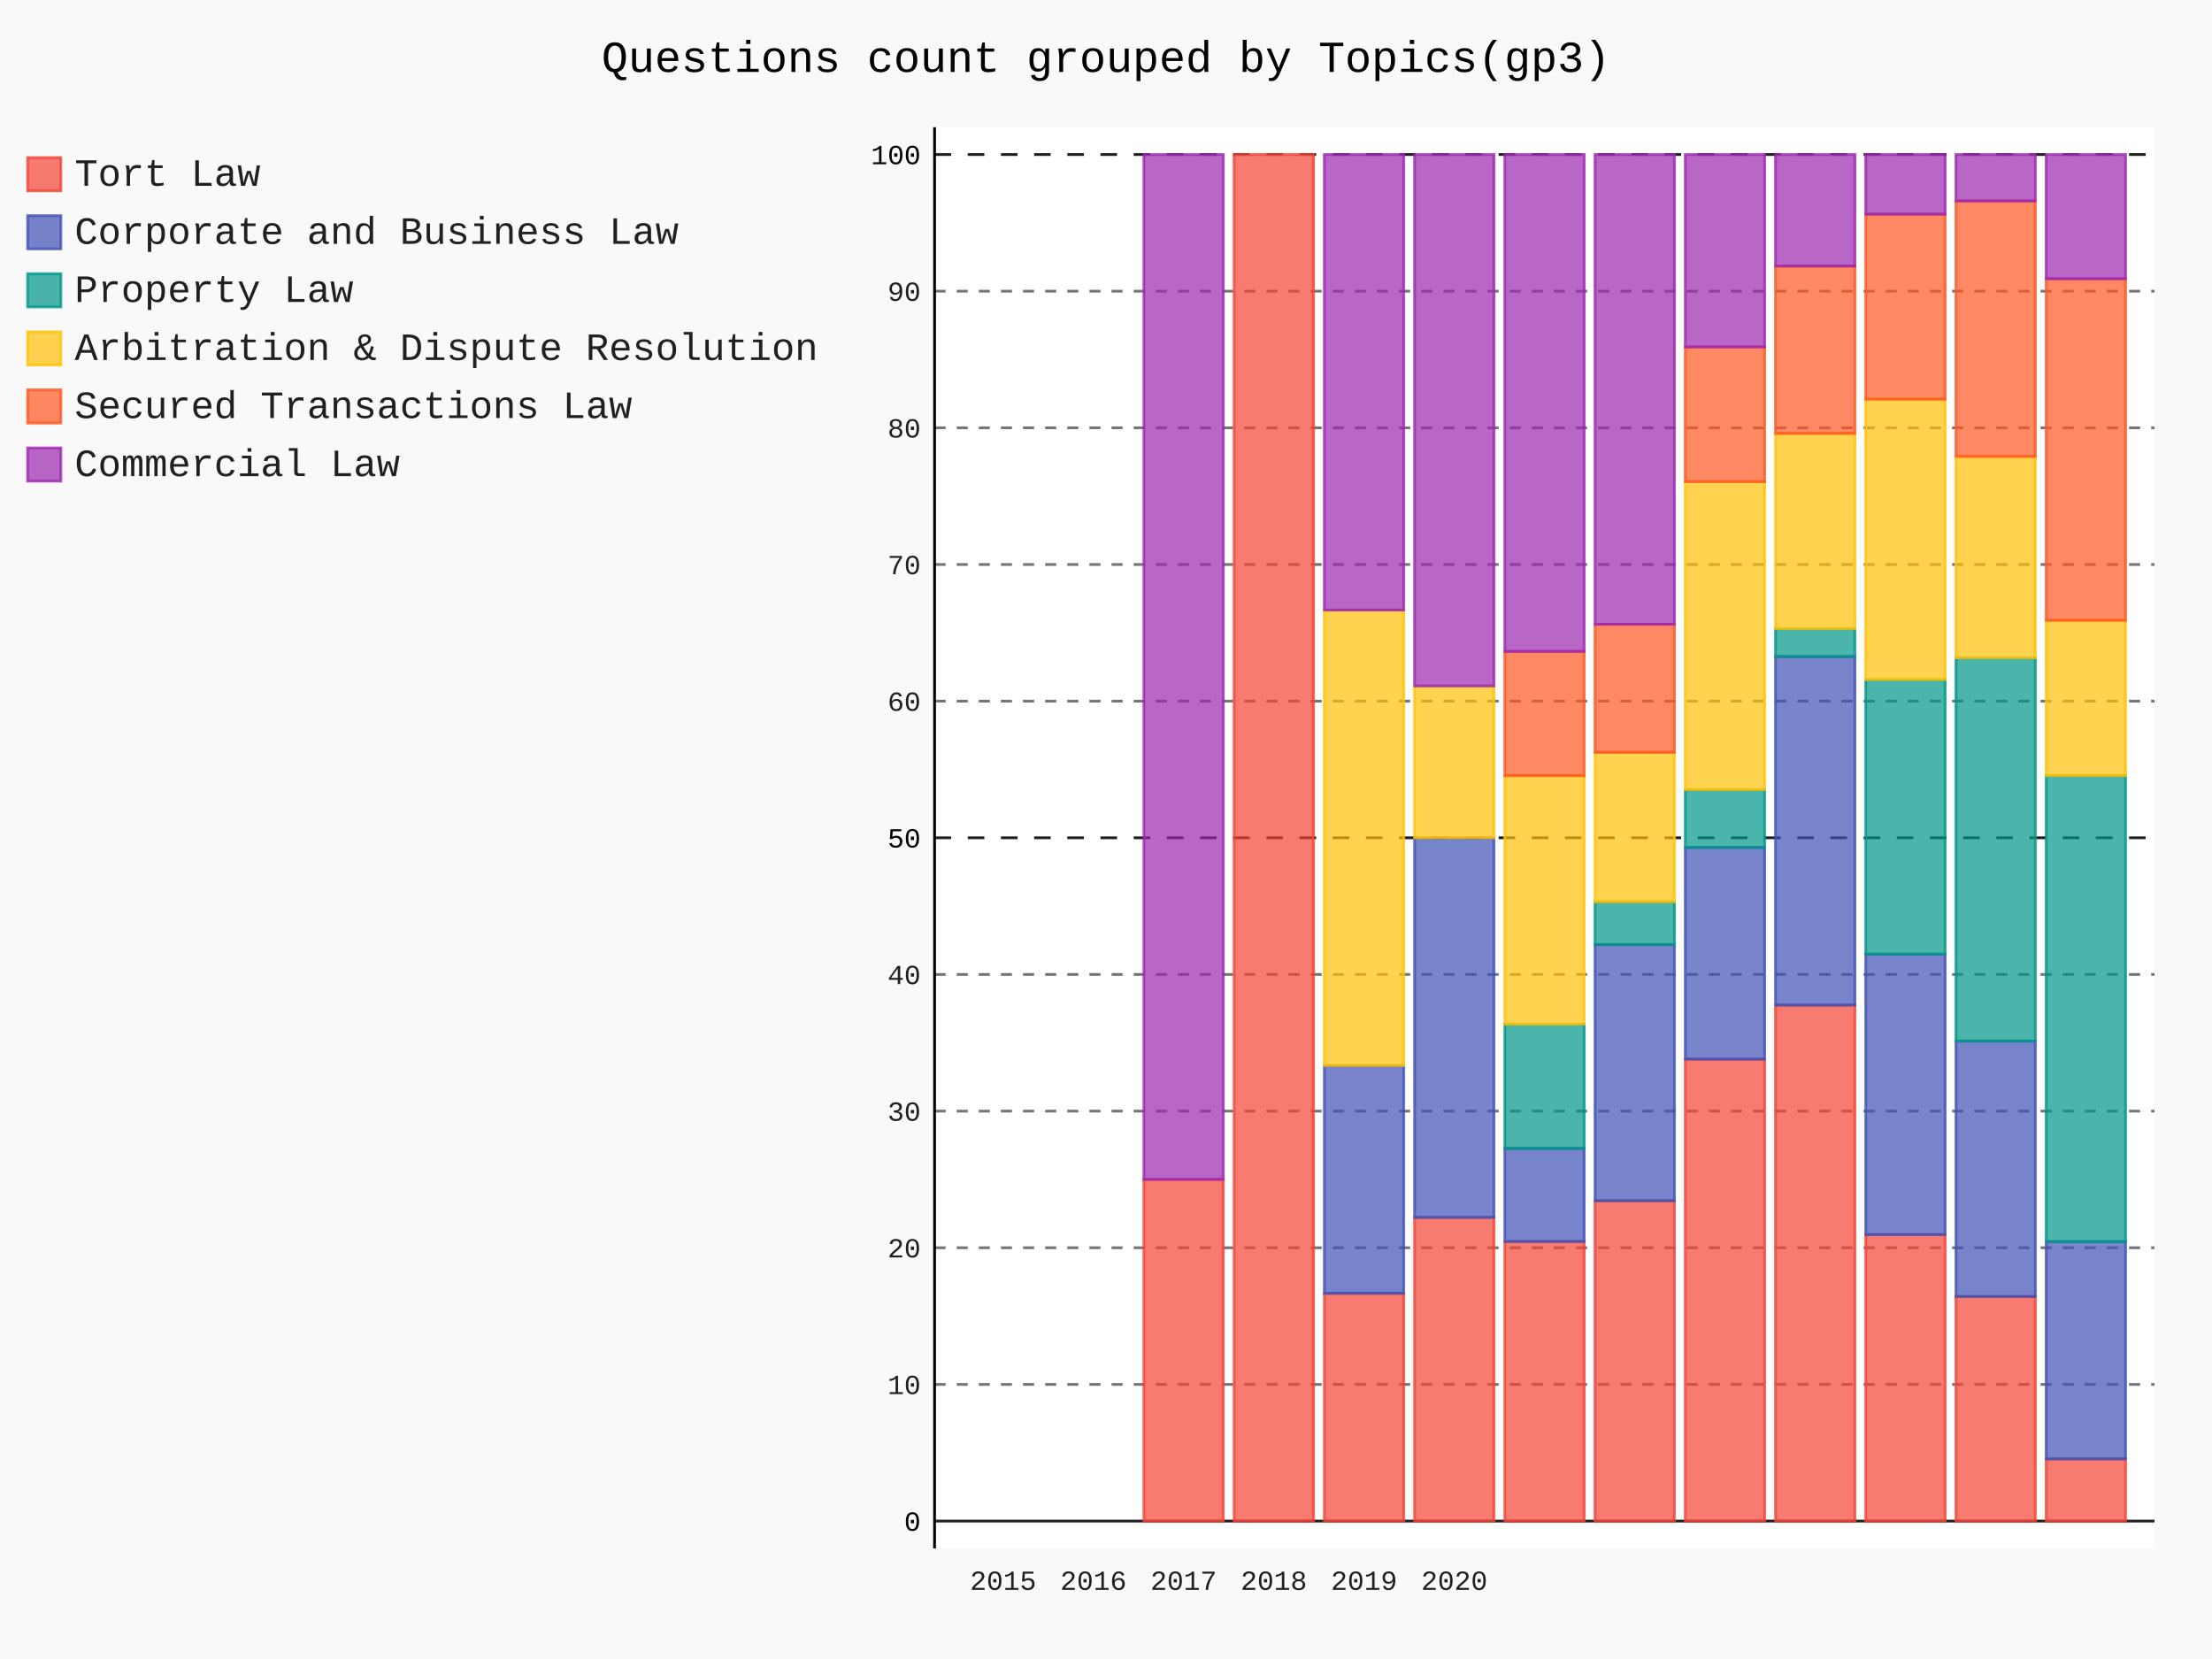
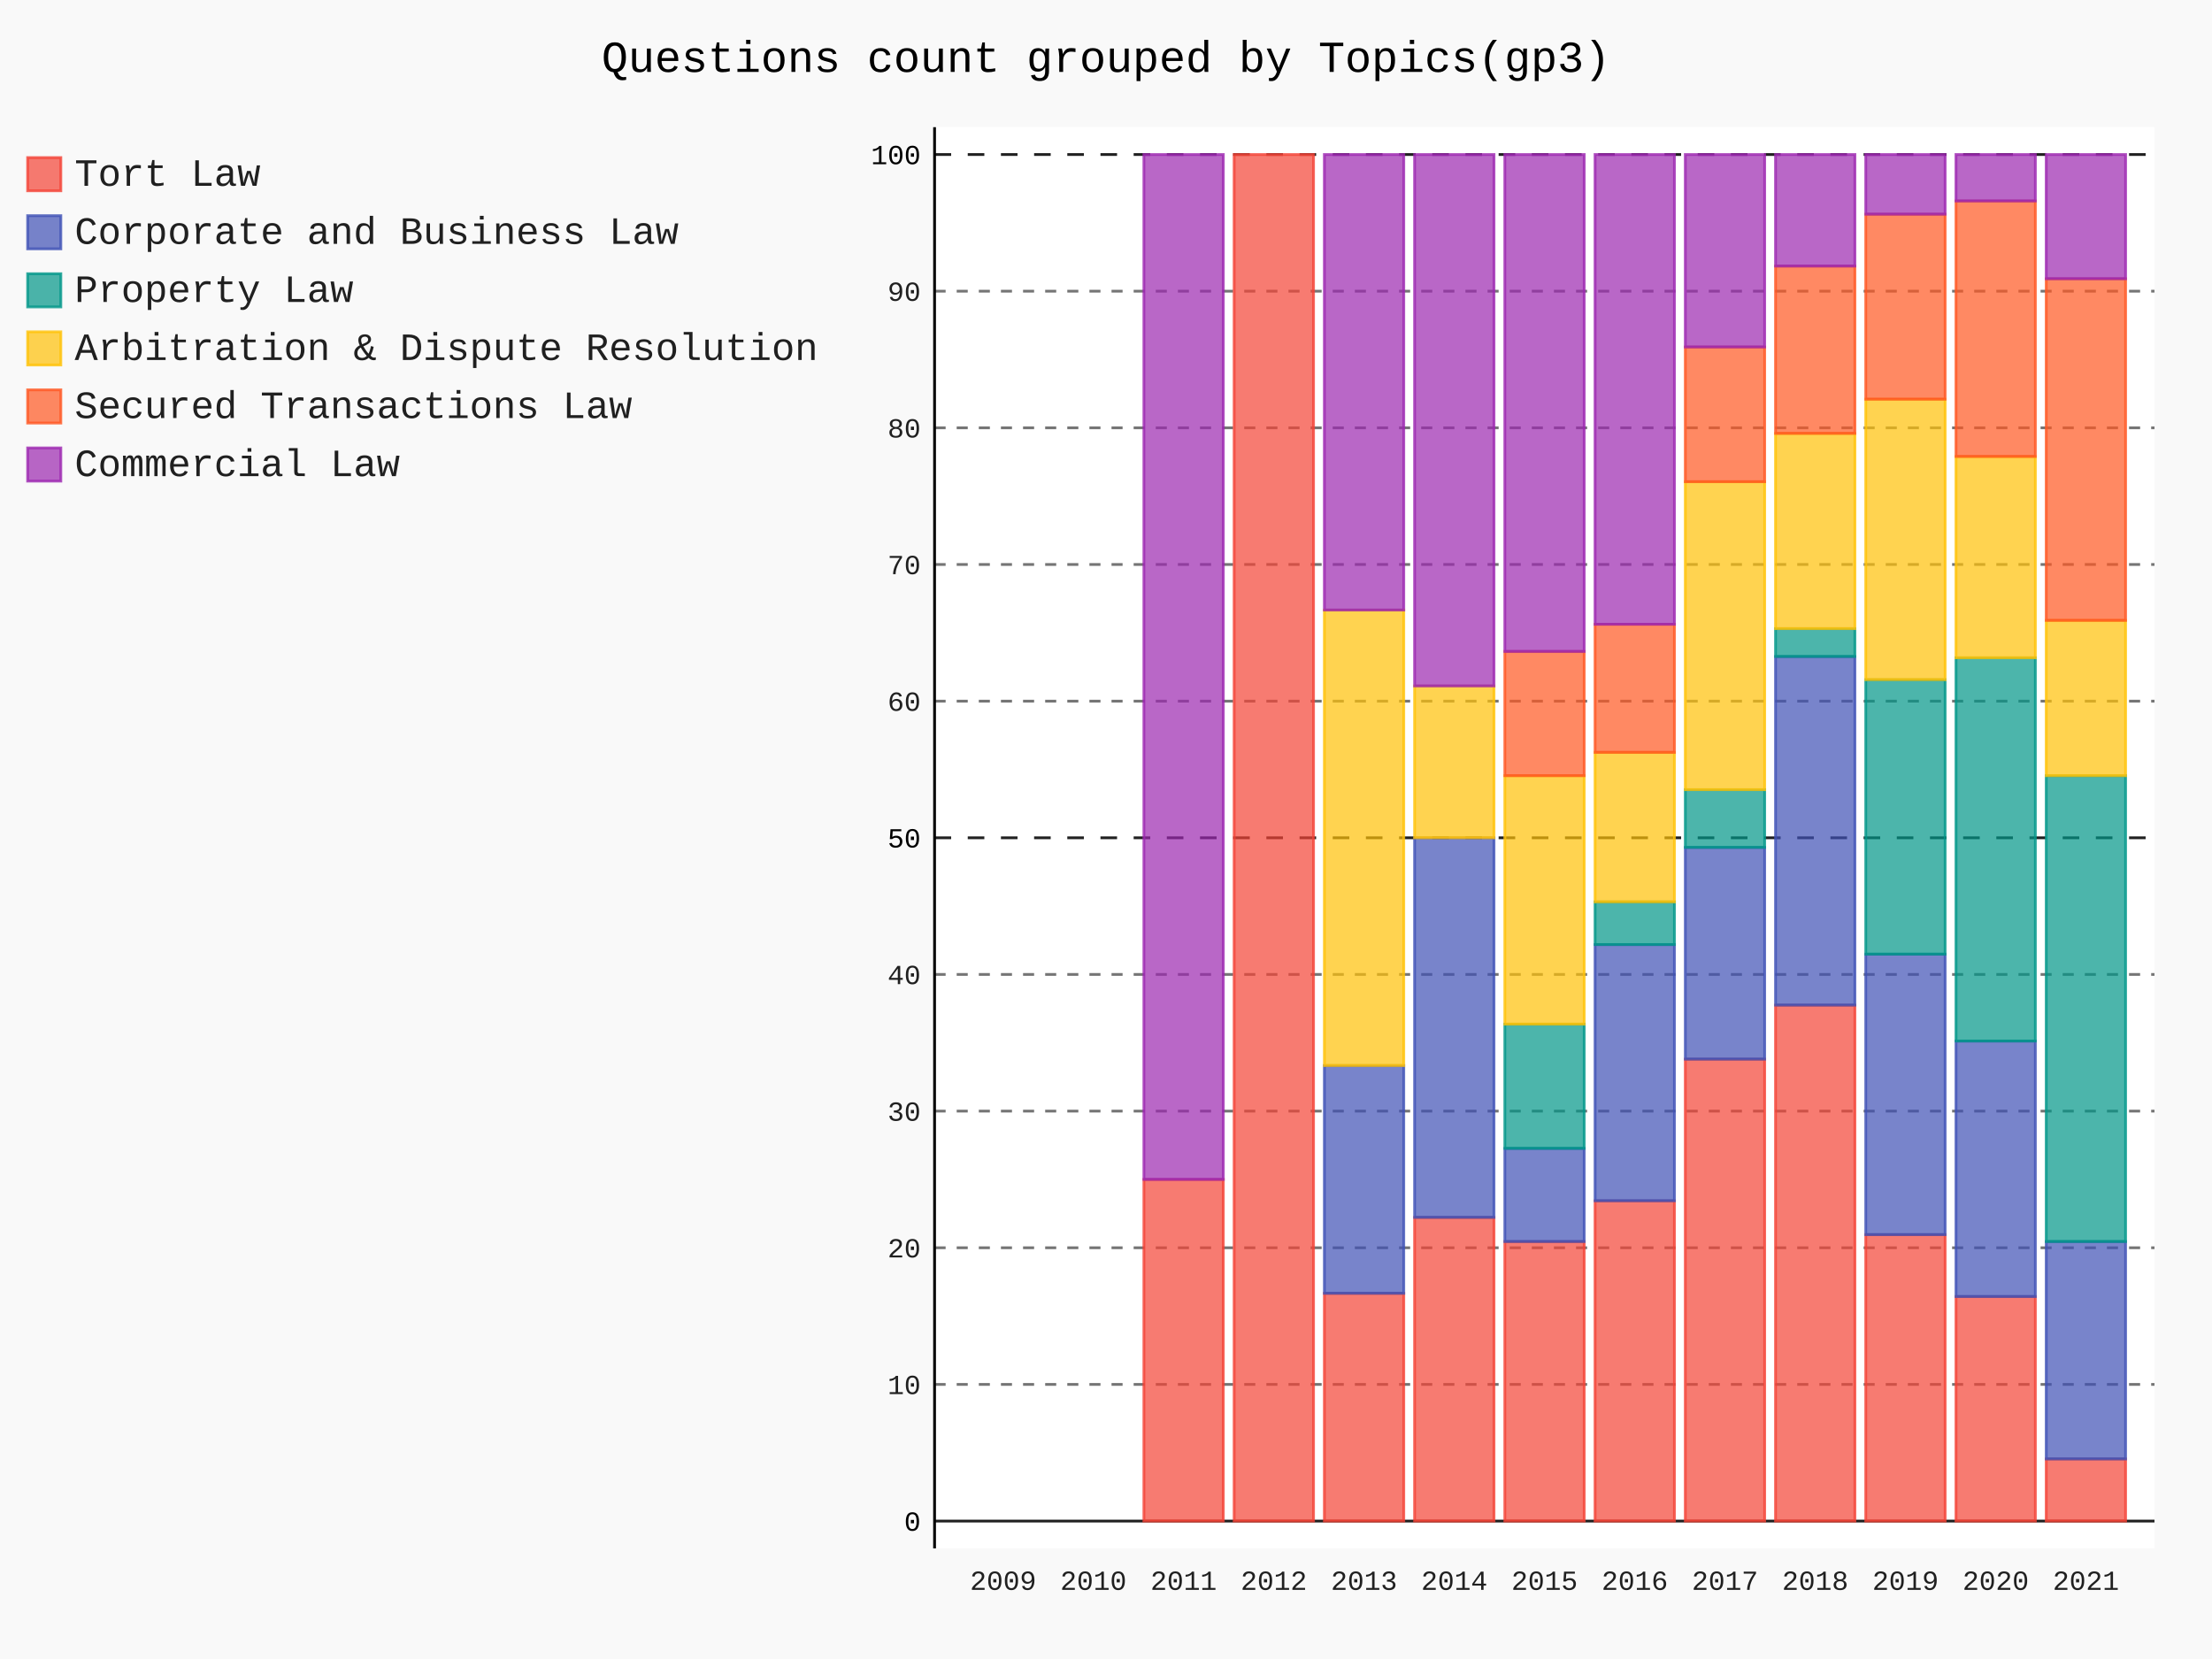
- <svg xmlns="http://www.w3.org/2000/svg" id="chart-06dabb97-5a8a-4a45-b1ad-ccec524a0357" class="pygal-chart" viewBox="0 0 800 600">
+ <svg xmlns="http://www.w3.org/2000/svg" id="chart-24b156f4-cf5f-4b1f-acba-3142b3c84246" class="pygal-chart" viewBox="0 0 800 600">
  <defs>
-     <style type="text/css">#chart-06dabb97-5a8a-4a45-b1ad-ccec524a0357{-webkit-user-select:none;-webkit-font-smoothing:antialiased;font-family:Consolas,"Liberation Mono",Menlo,Courier,monospace}#chart-06dabb97-5a8a-4a45-b1ad-ccec524a0357 .title{font-family:Consolas,"Liberation Mono",Menlo,Courier,monospace;font-size:16px}#chart-06dabb97-5a8a-4a45-b1ad-ccec524a0357 .legends .legend text{font-family:Consolas,"Liberation Mono",Menlo,Courier,monospace;font-size:14px}#chart-06dabb97-5a8a-4a45-b1ad-ccec524a0357 .axis text{font-family:Consolas,"Liberation Mono",Menlo,Courier,monospace;font-size:10px}#chart-06dabb97-5a8a-4a45-b1ad-ccec524a0357 .axis text.major{font-family:Consolas,"Liberation Mono",Menlo,Courier,monospace;font-size:10px}#chart-06dabb97-5a8a-4a45-b1ad-ccec524a0357 .text-overlay text.value{font-family:Consolas,"Liberation Mono",Menlo,Courier,monospace;font-size:16px}#chart-06dabb97-5a8a-4a45-b1ad-ccec524a0357 .text-overlay text.label{font-family:Consolas,"Liberation Mono",Menlo,Courier,monospace;font-size:10px}#chart-06dabb97-5a8a-4a45-b1ad-ccec524a0357 .tooltip{font-family:Consolas,"Liberation Mono",Menlo,Courier,monospace;font-size:14px}#chart-06dabb97-5a8a-4a45-b1ad-ccec524a0357 text.no_data{font-family:Consolas,"Liberation Mono",Menlo,Courier,monospace;font-size:64px}
- #chart-06dabb97-5a8a-4a45-b1ad-ccec524a0357{background-color:rgba(249,249,249,1)}#chart-06dabb97-5a8a-4a45-b1ad-ccec524a0357 path,#chart-06dabb97-5a8a-4a45-b1ad-ccec524a0357 line,#chart-06dabb97-5a8a-4a45-b1ad-ccec524a0357 rect,#chart-06dabb97-5a8a-4a45-b1ad-ccec524a0357 circle{-webkit-transition:150ms;-moz-transition:150ms;transition:150ms}#chart-06dabb97-5a8a-4a45-b1ad-ccec524a0357 .graph &gt; .background{fill:rgba(249,249,249,1)}#chart-06dabb97-5a8a-4a45-b1ad-ccec524a0357 .plot &gt; .background{fill:rgba(255,255,255,1)}#chart-06dabb97-5a8a-4a45-b1ad-ccec524a0357 .graph{fill:rgba(0,0,0,.87)}#chart-06dabb97-5a8a-4a45-b1ad-ccec524a0357 text.no_data{fill:rgba(0,0,0,1)}#chart-06dabb97-5a8a-4a45-b1ad-ccec524a0357 .title{fill:rgba(0,0,0,1)}#chart-06dabb97-5a8a-4a45-b1ad-ccec524a0357 .legends .legend text{fill:rgba(0,0,0,.87)}#chart-06dabb97-5a8a-4a45-b1ad-ccec524a0357 .legends .legend:hover text{fill:rgba(0,0,0,1)}#chart-06dabb97-5a8a-4a45-b1ad-ccec524a0357 .axis .line{stroke:rgba(0,0,0,1)}#chart-06dabb97-5a8a-4a45-b1ad-ccec524a0357 .axis .guide.line{stroke:rgba(0,0,0,.54)}#chart-06dabb97-5a8a-4a45-b1ad-ccec524a0357 .axis .major.line{stroke:rgba(0,0,0,.87)}#chart-06dabb97-5a8a-4a45-b1ad-ccec524a0357 .axis text.major{fill:rgba(0,0,0,1)}#chart-06dabb97-5a8a-4a45-b1ad-ccec524a0357 .axis.y .guides:hover .guide.line,#chart-06dabb97-5a8a-4a45-b1ad-ccec524a0357 .line-graph .axis.x .guides:hover .guide.line,#chart-06dabb97-5a8a-4a45-b1ad-ccec524a0357 .stackedline-graph .axis.x .guides:hover .guide.line,#chart-06dabb97-5a8a-4a45-b1ad-ccec524a0357 .xy-graph .axis.x .guides:hover .guide.line{stroke:rgba(0,0,0,1)}#chart-06dabb97-5a8a-4a45-b1ad-ccec524a0357 .axis .guides:hover text{fill:rgba(0,0,0,1)}#chart-06dabb97-5a8a-4a45-b1ad-ccec524a0357 .reactive{fill-opacity:.7;stroke-opacity:.8}#chart-06dabb97-5a8a-4a45-b1ad-ccec524a0357 .ci{stroke:rgba(0,0,0,.87)}#chart-06dabb97-5a8a-4a45-b1ad-ccec524a0357 .reactive.active,#chart-06dabb97-5a8a-4a45-b1ad-ccec524a0357 .active .reactive{fill-opacity:.8;stroke-opacity:.9;stroke-width:4}#chart-06dabb97-5a8a-4a45-b1ad-ccec524a0357 .ci .reactive.active{stroke-width:1.5}#chart-06dabb97-5a8a-4a45-b1ad-ccec524a0357 .series text{fill:rgba(0,0,0,1)}#chart-06dabb97-5a8a-4a45-b1ad-ccec524a0357 .tooltip rect{fill:rgba(255,255,255,1);stroke:rgba(0,0,0,1);-webkit-transition:opacity 150ms;-moz-transition:opacity 150ms;transition:opacity 150ms}#chart-06dabb97-5a8a-4a45-b1ad-ccec524a0357 .tooltip .label{fill:rgba(0,0,0,.87)}#chart-06dabb97-5a8a-4a45-b1ad-ccec524a0357 .tooltip .label{fill:rgba(0,0,0,.87)}#chart-06dabb97-5a8a-4a45-b1ad-ccec524a0357 .tooltip .legend{font-size:.8em;fill:rgba(0,0,0,.54)}#chart-06dabb97-5a8a-4a45-b1ad-ccec524a0357 .tooltip .x_label{font-size:.6em;fill:rgba(0,0,0,1)}#chart-06dabb97-5a8a-4a45-b1ad-ccec524a0357 .tooltip .xlink{font-size:.5em;text-decoration:underline}#chart-06dabb97-5a8a-4a45-b1ad-ccec524a0357 .tooltip .value{font-size:1.5em}#chart-06dabb97-5a8a-4a45-b1ad-ccec524a0357 .bound{font-size:.5em}#chart-06dabb97-5a8a-4a45-b1ad-ccec524a0357 .max-value{font-size:.75em;fill:rgba(0,0,0,.54)}#chart-06dabb97-5a8a-4a45-b1ad-ccec524a0357 .map-element{fill:rgba(255,255,255,1);stroke:rgba(0,0,0,.54) !important}#chart-06dabb97-5a8a-4a45-b1ad-ccec524a0357 .map-element .reactive{fill-opacity:inherit;stroke-opacity:inherit}#chart-06dabb97-5a8a-4a45-b1ad-ccec524a0357 .color-0,#chart-06dabb97-5a8a-4a45-b1ad-ccec524a0357 .color-0 a:visited{stroke:#F44336;fill:#F44336}#chart-06dabb97-5a8a-4a45-b1ad-ccec524a0357 .color-1,#chart-06dabb97-5a8a-4a45-b1ad-ccec524a0357 .color-1 a:visited{stroke:#3F51B5;fill:#3F51B5}#chart-06dabb97-5a8a-4a45-b1ad-ccec524a0357 .color-2,#chart-06dabb97-5a8a-4a45-b1ad-ccec524a0357 .color-2 a:visited{stroke:#009688;fill:#009688}#chart-06dabb97-5a8a-4a45-b1ad-ccec524a0357 .color-3,#chart-06dabb97-5a8a-4a45-b1ad-ccec524a0357 .color-3 a:visited{stroke:#FFC107;fill:#FFC107}#chart-06dabb97-5a8a-4a45-b1ad-ccec524a0357 .color-4,#chart-06dabb97-5a8a-4a45-b1ad-ccec524a0357 .color-4 a:visited{stroke:#FF5722;fill:#FF5722}#chart-06dabb97-5a8a-4a45-b1ad-ccec524a0357 .color-5,#chart-06dabb97-5a8a-4a45-b1ad-ccec524a0357 .color-5 a:visited{stroke:#9C27B0;fill:#9C27B0}#chart-06dabb97-5a8a-4a45-b1ad-ccec524a0357 .text-overlay .color-0 text{fill:black}#chart-06dabb97-5a8a-4a45-b1ad-ccec524a0357 .text-overlay .color-1 text{fill:black}#chart-06dabb97-5a8a-4a45-b1ad-ccec524a0357 .text-overlay .color-2 text{fill:black}#chart-06dabb97-5a8a-4a45-b1ad-ccec524a0357 .text-overlay .color-3 text{fill:black}#chart-06dabb97-5a8a-4a45-b1ad-ccec524a0357 .text-overlay .color-4 text{fill:black}#chart-06dabb97-5a8a-4a45-b1ad-ccec524a0357 .text-overlay .color-5 text{fill:black}
- #chart-06dabb97-5a8a-4a45-b1ad-ccec524a0357 text.no_data{text-anchor:middle}#chart-06dabb97-5a8a-4a45-b1ad-ccec524a0357 .guide.line{fill:none}#chart-06dabb97-5a8a-4a45-b1ad-ccec524a0357 .centered{text-anchor:middle}#chart-06dabb97-5a8a-4a45-b1ad-ccec524a0357 .title{text-anchor:middle}#chart-06dabb97-5a8a-4a45-b1ad-ccec524a0357 .legends .legend text{fill-opacity:1}#chart-06dabb97-5a8a-4a45-b1ad-ccec524a0357 .axis.x text{text-anchor:middle}#chart-06dabb97-5a8a-4a45-b1ad-ccec524a0357 .axis.x:not(.web) text[transform]{text-anchor:start}#chart-06dabb97-5a8a-4a45-b1ad-ccec524a0357 .axis.x:not(.web) text[transform].backwards{text-anchor:end}#chart-06dabb97-5a8a-4a45-b1ad-ccec524a0357 .axis.y text{text-anchor:end}#chart-06dabb97-5a8a-4a45-b1ad-ccec524a0357 .axis.y text[transform].backwards{text-anchor:start}#chart-06dabb97-5a8a-4a45-b1ad-ccec524a0357 .axis.y2 text{text-anchor:start}#chart-06dabb97-5a8a-4a45-b1ad-ccec524a0357 .axis.y2 text[transform].backwards{text-anchor:end}#chart-06dabb97-5a8a-4a45-b1ad-ccec524a0357 .axis .guide.line{stroke-dasharray:4,4}#chart-06dabb97-5a8a-4a45-b1ad-ccec524a0357 .axis .major.guide.line{stroke-dasharray:6,6}#chart-06dabb97-5a8a-4a45-b1ad-ccec524a0357 .horizontal .axis.y .guide.line,#chart-06dabb97-5a8a-4a45-b1ad-ccec524a0357 .horizontal .axis.y2 .guide.line,#chart-06dabb97-5a8a-4a45-b1ad-ccec524a0357 .vertical .axis.x .guide.line{opacity:0}#chart-06dabb97-5a8a-4a45-b1ad-ccec524a0357 .horizontal .axis.always_show .guide.line,#chart-06dabb97-5a8a-4a45-b1ad-ccec524a0357 .vertical .axis.always_show .guide.line{opacity:1 !important}#chart-06dabb97-5a8a-4a45-b1ad-ccec524a0357 .axis.y .guides:hover .guide.line,#chart-06dabb97-5a8a-4a45-b1ad-ccec524a0357 .axis.y2 .guides:hover .guide.line,#chart-06dabb97-5a8a-4a45-b1ad-ccec524a0357 .axis.x .guides:hover .guide.line{opacity:1}#chart-06dabb97-5a8a-4a45-b1ad-ccec524a0357 .axis .guides:hover text{opacity:1}#chart-06dabb97-5a8a-4a45-b1ad-ccec524a0357 .nofill{fill:none}#chart-06dabb97-5a8a-4a45-b1ad-ccec524a0357 .subtle-fill{fill-opacity:.2}#chart-06dabb97-5a8a-4a45-b1ad-ccec524a0357 .dot{stroke-width:1px;fill-opacity:1}#chart-06dabb97-5a8a-4a45-b1ad-ccec524a0357 .dot.active{stroke-width:5px}#chart-06dabb97-5a8a-4a45-b1ad-ccec524a0357 .dot.negative{fill:transparent}#chart-06dabb97-5a8a-4a45-b1ad-ccec524a0357 text,#chart-06dabb97-5a8a-4a45-b1ad-ccec524a0357 tspan{stroke:none !important}#chart-06dabb97-5a8a-4a45-b1ad-ccec524a0357 .series text.active{opacity:1}#chart-06dabb97-5a8a-4a45-b1ad-ccec524a0357 .tooltip rect{fill-opacity:.95;stroke-width:.5}#chart-06dabb97-5a8a-4a45-b1ad-ccec524a0357 .tooltip text{fill-opacity:1}#chart-06dabb97-5a8a-4a45-b1ad-ccec524a0357 .showable{visibility:hidden}#chart-06dabb97-5a8a-4a45-b1ad-ccec524a0357 .showable.shown{visibility:visible}#chart-06dabb97-5a8a-4a45-b1ad-ccec524a0357 .gauge-background{fill:rgba(229,229,229,1);stroke:none}#chart-06dabb97-5a8a-4a45-b1ad-ccec524a0357 .bg-lines{stroke:rgba(249,249,249,1);stroke-width:2px}</style>
+     <style type="text/css">#chart-24b156f4-cf5f-4b1f-acba-3142b3c84246{-webkit-user-select:none;-webkit-font-smoothing:antialiased;font-family:Consolas,"Liberation Mono",Menlo,Courier,monospace}#chart-24b156f4-cf5f-4b1f-acba-3142b3c84246 .title{font-family:Consolas,"Liberation Mono",Menlo,Courier,monospace;font-size:16px}#chart-24b156f4-cf5f-4b1f-acba-3142b3c84246 .legends .legend text{font-family:Consolas,"Liberation Mono",Menlo,Courier,monospace;font-size:14px}#chart-24b156f4-cf5f-4b1f-acba-3142b3c84246 .axis text{font-family:Consolas,"Liberation Mono",Menlo,Courier,monospace;font-size:10px}#chart-24b156f4-cf5f-4b1f-acba-3142b3c84246 .axis text.major{font-family:Consolas,"Liberation Mono",Menlo,Courier,monospace;font-size:10px}#chart-24b156f4-cf5f-4b1f-acba-3142b3c84246 .text-overlay text.value{font-family:Consolas,"Liberation Mono",Menlo,Courier,monospace;font-size:16px}#chart-24b156f4-cf5f-4b1f-acba-3142b3c84246 .text-overlay text.label{font-family:Consolas,"Liberation Mono",Menlo,Courier,monospace;font-size:10px}#chart-24b156f4-cf5f-4b1f-acba-3142b3c84246 .tooltip{font-family:Consolas,"Liberation Mono",Menlo,Courier,monospace;font-size:14px}#chart-24b156f4-cf5f-4b1f-acba-3142b3c84246 text.no_data{font-family:Consolas,"Liberation Mono",Menlo,Courier,monospace;font-size:64px}
+ #chart-24b156f4-cf5f-4b1f-acba-3142b3c84246{background-color:rgba(249,249,249,1)}#chart-24b156f4-cf5f-4b1f-acba-3142b3c84246 path,#chart-24b156f4-cf5f-4b1f-acba-3142b3c84246 line,#chart-24b156f4-cf5f-4b1f-acba-3142b3c84246 rect,#chart-24b156f4-cf5f-4b1f-acba-3142b3c84246 circle{-webkit-transition:150ms;-moz-transition:150ms;transition:150ms}#chart-24b156f4-cf5f-4b1f-acba-3142b3c84246 .graph &gt; .background{fill:rgba(249,249,249,1)}#chart-24b156f4-cf5f-4b1f-acba-3142b3c84246 .plot &gt; .background{fill:rgba(255,255,255,1)}#chart-24b156f4-cf5f-4b1f-acba-3142b3c84246 .graph{fill:rgba(0,0,0,.87)}#chart-24b156f4-cf5f-4b1f-acba-3142b3c84246 text.no_data{fill:rgba(0,0,0,1)}#chart-24b156f4-cf5f-4b1f-acba-3142b3c84246 .title{fill:rgba(0,0,0,1)}#chart-24b156f4-cf5f-4b1f-acba-3142b3c84246 .legends .legend text{fill:rgba(0,0,0,.87)}#chart-24b156f4-cf5f-4b1f-acba-3142b3c84246 .legends .legend:hover text{fill:rgba(0,0,0,1)}#chart-24b156f4-cf5f-4b1f-acba-3142b3c84246 .axis .line{stroke:rgba(0,0,0,1)}#chart-24b156f4-cf5f-4b1f-acba-3142b3c84246 .axis .guide.line{stroke:rgba(0,0,0,.54)}#chart-24b156f4-cf5f-4b1f-acba-3142b3c84246 .axis .major.line{stroke:rgba(0,0,0,.87)}#chart-24b156f4-cf5f-4b1f-acba-3142b3c84246 .axis text.major{fill:rgba(0,0,0,1)}#chart-24b156f4-cf5f-4b1f-acba-3142b3c84246 .axis.y .guides:hover .guide.line,#chart-24b156f4-cf5f-4b1f-acba-3142b3c84246 .line-graph .axis.x .guides:hover .guide.line,#chart-24b156f4-cf5f-4b1f-acba-3142b3c84246 .stackedline-graph .axis.x .guides:hover .guide.line,#chart-24b156f4-cf5f-4b1f-acba-3142b3c84246 .xy-graph .axis.x .guides:hover .guide.line{stroke:rgba(0,0,0,1)}#chart-24b156f4-cf5f-4b1f-acba-3142b3c84246 .axis .guides:hover text{fill:rgba(0,0,0,1)}#chart-24b156f4-cf5f-4b1f-acba-3142b3c84246 .reactive{fill-opacity:.7;stroke-opacity:.8}#chart-24b156f4-cf5f-4b1f-acba-3142b3c84246 .ci{stroke:rgba(0,0,0,.87)}#chart-24b156f4-cf5f-4b1f-acba-3142b3c84246 .reactive.active,#chart-24b156f4-cf5f-4b1f-acba-3142b3c84246 .active .reactive{fill-opacity:.8;stroke-opacity:.9;stroke-width:4}#chart-24b156f4-cf5f-4b1f-acba-3142b3c84246 .ci .reactive.active{stroke-width:1.5}#chart-24b156f4-cf5f-4b1f-acba-3142b3c84246 .series text{fill:rgba(0,0,0,1)}#chart-24b156f4-cf5f-4b1f-acba-3142b3c84246 .tooltip rect{fill:rgba(255,255,255,1);stroke:rgba(0,0,0,1);-webkit-transition:opacity 150ms;-moz-transition:opacity 150ms;transition:opacity 150ms}#chart-24b156f4-cf5f-4b1f-acba-3142b3c84246 .tooltip .label{fill:rgba(0,0,0,.87)}#chart-24b156f4-cf5f-4b1f-acba-3142b3c84246 .tooltip .label{fill:rgba(0,0,0,.87)}#chart-24b156f4-cf5f-4b1f-acba-3142b3c84246 .tooltip .legend{font-size:.8em;fill:rgba(0,0,0,.54)}#chart-24b156f4-cf5f-4b1f-acba-3142b3c84246 .tooltip .x_label{font-size:.6em;fill:rgba(0,0,0,1)}#chart-24b156f4-cf5f-4b1f-acba-3142b3c84246 .tooltip .xlink{font-size:.5em;text-decoration:underline}#chart-24b156f4-cf5f-4b1f-acba-3142b3c84246 .tooltip .value{font-size:1.5em}#chart-24b156f4-cf5f-4b1f-acba-3142b3c84246 .bound{font-size:.5em}#chart-24b156f4-cf5f-4b1f-acba-3142b3c84246 .max-value{font-size:.75em;fill:rgba(0,0,0,.54)}#chart-24b156f4-cf5f-4b1f-acba-3142b3c84246 .map-element{fill:rgba(255,255,255,1);stroke:rgba(0,0,0,.54) !important}#chart-24b156f4-cf5f-4b1f-acba-3142b3c84246 .map-element .reactive{fill-opacity:inherit;stroke-opacity:inherit}#chart-24b156f4-cf5f-4b1f-acba-3142b3c84246 .color-0,#chart-24b156f4-cf5f-4b1f-acba-3142b3c84246 .color-0 a:visited{stroke:#F44336;fill:#F44336}#chart-24b156f4-cf5f-4b1f-acba-3142b3c84246 .color-1,#chart-24b156f4-cf5f-4b1f-acba-3142b3c84246 .color-1 a:visited{stroke:#3F51B5;fill:#3F51B5}#chart-24b156f4-cf5f-4b1f-acba-3142b3c84246 .color-2,#chart-24b156f4-cf5f-4b1f-acba-3142b3c84246 .color-2 a:visited{stroke:#009688;fill:#009688}#chart-24b156f4-cf5f-4b1f-acba-3142b3c84246 .color-3,#chart-24b156f4-cf5f-4b1f-acba-3142b3c84246 .color-3 a:visited{stroke:#FFC107;fill:#FFC107}#chart-24b156f4-cf5f-4b1f-acba-3142b3c84246 .color-4,#chart-24b156f4-cf5f-4b1f-acba-3142b3c84246 .color-4 a:visited{stroke:#FF5722;fill:#FF5722}#chart-24b156f4-cf5f-4b1f-acba-3142b3c84246 .color-5,#chart-24b156f4-cf5f-4b1f-acba-3142b3c84246 .color-5 a:visited{stroke:#9C27B0;fill:#9C27B0}#chart-24b156f4-cf5f-4b1f-acba-3142b3c84246 .text-overlay .color-0 text{fill:black}#chart-24b156f4-cf5f-4b1f-acba-3142b3c84246 .text-overlay .color-1 text{fill:black}#chart-24b156f4-cf5f-4b1f-acba-3142b3c84246 .text-overlay .color-2 text{fill:black}#chart-24b156f4-cf5f-4b1f-acba-3142b3c84246 .text-overlay .color-3 text{fill:black}#chart-24b156f4-cf5f-4b1f-acba-3142b3c84246 .text-overlay .color-4 text{fill:black}#chart-24b156f4-cf5f-4b1f-acba-3142b3c84246 .text-overlay .color-5 text{fill:black}
+ #chart-24b156f4-cf5f-4b1f-acba-3142b3c84246 text.no_data{text-anchor:middle}#chart-24b156f4-cf5f-4b1f-acba-3142b3c84246 .guide.line{fill:none}#chart-24b156f4-cf5f-4b1f-acba-3142b3c84246 .centered{text-anchor:middle}#chart-24b156f4-cf5f-4b1f-acba-3142b3c84246 .title{text-anchor:middle}#chart-24b156f4-cf5f-4b1f-acba-3142b3c84246 .legends .legend text{fill-opacity:1}#chart-24b156f4-cf5f-4b1f-acba-3142b3c84246 .axis.x text{text-anchor:middle}#chart-24b156f4-cf5f-4b1f-acba-3142b3c84246 .axis.x:not(.web) text[transform]{text-anchor:start}#chart-24b156f4-cf5f-4b1f-acba-3142b3c84246 .axis.x:not(.web) text[transform].backwards{text-anchor:end}#chart-24b156f4-cf5f-4b1f-acba-3142b3c84246 .axis.y text{text-anchor:end}#chart-24b156f4-cf5f-4b1f-acba-3142b3c84246 .axis.y text[transform].backwards{text-anchor:start}#chart-24b156f4-cf5f-4b1f-acba-3142b3c84246 .axis.y2 text{text-anchor:start}#chart-24b156f4-cf5f-4b1f-acba-3142b3c84246 .axis.y2 text[transform].backwards{text-anchor:end}#chart-24b156f4-cf5f-4b1f-acba-3142b3c84246 .axis .guide.line{stroke-dasharray:4,4}#chart-24b156f4-cf5f-4b1f-acba-3142b3c84246 .axis .major.guide.line{stroke-dasharray:6,6}#chart-24b156f4-cf5f-4b1f-acba-3142b3c84246 .horizontal .axis.y .guide.line,#chart-24b156f4-cf5f-4b1f-acba-3142b3c84246 .horizontal .axis.y2 .guide.line,#chart-24b156f4-cf5f-4b1f-acba-3142b3c84246 .vertical .axis.x .guide.line{opacity:0}#chart-24b156f4-cf5f-4b1f-acba-3142b3c84246 .horizontal .axis.always_show .guide.line,#chart-24b156f4-cf5f-4b1f-acba-3142b3c84246 .vertical .axis.always_show .guide.line{opacity:1 !important}#chart-24b156f4-cf5f-4b1f-acba-3142b3c84246 .axis.y .guides:hover .guide.line,#chart-24b156f4-cf5f-4b1f-acba-3142b3c84246 .axis.y2 .guides:hover .guide.line,#chart-24b156f4-cf5f-4b1f-acba-3142b3c84246 .axis.x .guides:hover .guide.line{opacity:1}#chart-24b156f4-cf5f-4b1f-acba-3142b3c84246 .axis .guides:hover text{opacity:1}#chart-24b156f4-cf5f-4b1f-acba-3142b3c84246 .nofill{fill:none}#chart-24b156f4-cf5f-4b1f-acba-3142b3c84246 .subtle-fill{fill-opacity:.2}#chart-24b156f4-cf5f-4b1f-acba-3142b3c84246 .dot{stroke-width:1px;fill-opacity:1}#chart-24b156f4-cf5f-4b1f-acba-3142b3c84246 .dot.active{stroke-width:5px}#chart-24b156f4-cf5f-4b1f-acba-3142b3c84246 .dot.negative{fill:transparent}#chart-24b156f4-cf5f-4b1f-acba-3142b3c84246 text,#chart-24b156f4-cf5f-4b1f-acba-3142b3c84246 tspan{stroke:none !important}#chart-24b156f4-cf5f-4b1f-acba-3142b3c84246 .series text.active{opacity:1}#chart-24b156f4-cf5f-4b1f-acba-3142b3c84246 .tooltip rect{fill-opacity:.95;stroke-width:.5}#chart-24b156f4-cf5f-4b1f-acba-3142b3c84246 .tooltip text{fill-opacity:1}#chart-24b156f4-cf5f-4b1f-acba-3142b3c84246 .showable{visibility:hidden}#chart-24b156f4-cf5f-4b1f-acba-3142b3c84246 .showable.shown{visibility:visible}#chart-24b156f4-cf5f-4b1f-acba-3142b3c84246 .gauge-background{fill:rgba(229,229,229,1);stroke:none}#chart-24b156f4-cf5f-4b1f-acba-3142b3c84246 .bg-lines{stroke:rgba(249,249,249,1);stroke-width:2px}</style>
  </defs>
  <g class="graph stackedbar-graph vertical">
    <rect class="background" height="600" width="800" x="0" y="0" />
    <g class="plot" transform="translate(338, 46)">
      <rect class="background" height="514" width="441.2" x="0" y="0" />
      <g class="axis y always_show">
        <g class="guides">
          <path class="axis major line" d="M0 504.115 h441.2" />
          <text class="major" x="-5" y="507.615">0</text>
        </g>
        <g class="guides">
          <path class="guide line" d="M0 454.692 h441.2" />
          <text class="" x="-5" y="458.192">10</text>
        </g>
        <g class="guides">
          <path class="guide line" d="M0 405.269 h441.2" />
          <text class="" x="-5" y="408.769">20</text>
        </g>
        <g class="guides">
          <path class="guide line" d="M0 355.846 h441.2" />
          <text class="" x="-5" y="359.346">30</text>
        </g>
        <g class="guides">
          <path class="guide line" d="M0 306.423 h441.2" />
          <text class="" x="-5" y="309.923">40</text>
        </g>
        <g class="guides">
          <path class="major guide line" d="M0 257 h441.2" />
          <text class="major" x="-5" y="260.5">50</text>
        </g>
        <g class="guides">
          <path class="guide line" d="M0 207.577 h441.2" />
          <text class="" x="-5" y="211.077">60</text>
        </g>
        <g class="guides">
          <path class="guide line" d="M0 158.154 h441.2" />
          <text class="" x="-5" y="161.654">70</text>
        </g>
        <g class="guides">
          <path class="guide line" d="M0 108.731 h441.2" />
          <text class="" x="-5" y="112.231">80</text>
        </g>
        <g class="guides">
          <path class="guide line" d="M0 59.308 h441.2" />
          <text class="" x="-5" y="62.808">90</text>
        </g>
        <g class="guides">
          <path class="major guide line" d="M0 9.885 h441.2" />
          <text class="major" x="-5" y="13.385">100</text>
        </g>
      </g>
      <g class="axis x">
        <path class="line" d="M0 0 v514" />
        <g class="guides">
          <path class="guide line" d="M24.801 0 v514" />
-           <text class="" x="24.801" y="529.0">2015</text>
+           <text class="" x="24.801" y="529.0">2009</text>
        </g>
        <g class="guides">
          <path class="guide line" d="M57.434 0 v514" />
-           <text class="" x="57.434" y="529.0">2016</text>
+           <text class="" x="57.434" y="529.0">2010</text>
        </g>
        <g class="guides">
          <path class="guide line" d="M90.067 0 v514" />
-           <text class="" x="90.067" y="529.0">2017</text>
+           <text class="" x="90.067" y="529.0">2011</text>
        </g>
        <g class="guides">
          <path class="guide line" d="M122.701 0 v514" />
-           <text class="" x="122.701" y="529.0">2018</text>
+           <text class="" x="122.701" y="529.0">2012</text>
        </g>
        <g class="guides">
          <path class="guide line" d="M155.334 0 v514" />
-           <text class="" x="155.334" y="529.0">2019</text>
+           <text class="" x="155.334" y="529.0">2013</text>
        </g>
        <g class="guides">
          <path class="guide line" d="M187.967 0 v514" />
-           <text class="" x="187.967" y="529.0">2020</text>
+           <text class="" x="187.967" y="529.0">2014</text>
+         </g>
+         <g class="guides">
+           <path class="guide line" d="M220.6 0 v514" />
+           <text class="" x="220.6" y="529.0">2015</text>
+         </g>
+         <g class="guides">
+           <path class="guide line" d="M253.233 0 v514" />
+           <text class="" x="253.233" y="529.0">2016</text>
+         </g>
+         <g class="guides">
+           <path class="guide line" d="M285.866 0 v514" />
+           <text class="" x="285.866" y="529.0">2017</text>
+         </g>
+         <g class="guides">
+           <path class="guide line" d="M318.499 0 v514" />
+           <text class="" x="318.499" y="529.0">2018</text>
+         </g>
+         <g class="guides">
+           <path class="guide line" d="M351.133 0 v514" />
+           <text class="" x="351.133" y="529.0">2019</text>
+         </g>
+         <g class="guides">
+           <path class="guide line" d="M383.766 0 v514" />
+           <text class="" x="383.766" y="529.0">2020</text>
+         </g>
+         <g class="guides">
+           <path class="guide line" d="M416.399 0 v514" />
+           <text class="" x="416.399" y="529.0">2021</text>
        </g>
      </g>
      <g class="series serie-0 color-0">
        <g class="bars">
          <g class="bar">
            <rect class="rect reactive tooltip-trigger" height="0.0" rx="0" ry="0" width="28.717" x="10.443" y="504.115" />
          </g>
          <g class="bar">
            <rect class="rect reactive tooltip-trigger" height="0.0" rx="0" ry="0" width="28.717" x="43.076" y="504.115" />
          </g>
          <g class="bar">
            <rect class="rect reactive tooltip-trigger" height="123.558" rx="0" ry="0" width="28.717" x="75.709" y="380.558" />
          </g>
          <g class="bar">
            <rect class="rect reactive tooltip-trigger" height="494.231" rx="0" ry="0" width="28.717" x="108.342" y="9.885" />
          </g>
          <g class="bar">
            <rect class="rect reactive tooltip-trigger" height="82.372" rx="0" ry="0" width="28.717" x="140.975" y="421.744" />
          </g>
          <g class="bar">
            <rect class="rect reactive tooltip-trigger" height="109.829" rx="0" ry="0" width="28.717" x="173.608" y="394.286" />
          </g>
          <g class="bar">
            <rect class="rect reactive tooltip-trigger" height="101.093" rx="0" ry="0" width="28.717" x="206.241" y="403.023" />
          </g>
          <g class="bar">
            <rect class="rect reactive tooltip-trigger" height="115.835" rx="0" ry="0" width="28.717" x="238.875" y="388.28" />
          </g>
          <g class="bar">
            <rect class="rect reactive tooltip-trigger" height="167.064" rx="0" ry="0" width="28.717" x="271.508" y="337.051" />
          </g>
          <g class="bar">
            <rect class="rect reactive tooltip-trigger" height="186.597" rx="0" ry="0" width="28.717" x="304.141" y="317.518" />
          </g>
          <g class="bar">
            <rect class="rect reactive tooltip-trigger" height="103.594" rx="0" ry="0" width="28.717" x="336.774" y="400.521" />
          </g>
          <g class="bar">
            <rect class="rect reactive tooltip-trigger" height="81.205" rx="0" ry="0" width="28.717" x="369.407" y="422.91" />
          </g>
          <g class="bar">
            <rect class="rect reactive tooltip-trigger" height="22.465" rx="0" ry="0" width="28.717" x="402.04" y="481.65" />
          </g>
        </g>
      </g>
      <g class="series serie-1 color-1">
        <g class="bars">
          <g class="bar">
            <rect class="rect reactive tooltip-trigger" height="0.0" rx="0" ry="0" width="28.717" x="10.443" y="504.115" />
          </g>
          <g class="bar">
            <rect class="rect reactive tooltip-trigger" height="0.0" rx="0" ry="0" width="28.717" x="43.076" y="504.115" />
          </g>
          <g class="bar">
            <rect class="rect reactive tooltip-trigger" height="0.0" rx="0" ry="0" width="28.717" x="75.709" y="380.558" />
          </g>
          <g class="bar">
            <rect class="rect reactive tooltip-trigger" height="0.0" rx="0" ry="0" width="28.717" x="108.342" y="9.885" />
          </g>
          <g class="bar">
            <rect class="rect reactive tooltip-trigger" height="82.372" rx="0" ry="0" width="28.717" x="140.975" y="339.372" />
          </g>
          <g class="bar">
            <rect class="rect reactive tooltip-trigger" height="137.286" rx="0" ry="0" width="28.717" x="173.608" y="257" />
          </g>
          <g class="bar">
            <rect class="rect reactive tooltip-trigger" height="33.698" rx="0" ry="0" width="28.717" x="206.241" y="369.325" />
          </g>
          <g class="bar">
            <rect class="rect reactive tooltip-trigger" height="92.668" rx="0" ry="0" width="28.717" x="238.875" y="295.612" />
          </g>
          <g class="bar">
            <rect class="rect reactive tooltip-trigger" height="76.571" rx="0" ry="0" width="28.717" x="271.508" y="260.48" />
          </g>
          <g class="bar">
            <rect class="rect reactive tooltip-trigger" height="126.079" rx="0" ry="0" width="28.717" x="304.141" y="191.439" />
          </g>
          <g class="bar">
            <rect class="rect reactive tooltip-trigger" height="101.436" rx="0" ry="0" width="28.717" x="336.774" y="299.085" />
          </g>
          <g class="bar">
            <rect class="rect reactive tooltip-trigger" height="92.406" rx="0" ry="0" width="28.717" x="369.407" y="330.505" />
          </g>
          <g class="bar">
            <rect class="rect reactive tooltip-trigger" height="78.628" rx="0" ry="0" width="28.717" x="402.04" y="403.023" />
          </g>
        </g>
      </g>
      <g class="series serie-2 color-2">
        <g class="bars">
          <g class="bar">
            <rect class="rect reactive tooltip-trigger" height="0.0" rx="0" ry="0" width="28.717" x="10.443" y="504.115" />
          </g>
          <g class="bar">
            <rect class="rect reactive tooltip-trigger" height="0.0" rx="0" ry="0" width="28.717" x="43.076" y="504.115" />
          </g>
          <g class="bar">
            <rect class="rect reactive tooltip-trigger" height="0.0" rx="0" ry="0" width="28.717" x="75.709" y="380.558" />
          </g>
          <g class="bar">
            <rect class="rect reactive tooltip-trigger" height="0.0" rx="0" ry="0" width="28.717" x="108.342" y="9.885" />
          </g>
          <g class="bar">
            <rect class="rect reactive tooltip-trigger" height="0.0" rx="0" ry="0" width="28.717" x="140.975" y="339.372" />
          </g>
          <g class="bar">
            <rect class="rect reactive tooltip-trigger" height="0.0" rx="0" ry="0" width="28.717" x="173.608" y="257" />
          </g>
          <g class="bar">
            <rect class="rect reactive tooltip-trigger" height="44.93" rx="0" ry="0" width="28.717" x="206.241" y="324.395" />
          </g>
          <g class="bar">
            <rect class="rect reactive tooltip-trigger" height="15.445" rx="0" ry="0" width="28.717" x="238.875" y="280.167" />
          </g>
          <g class="bar">
            <rect class="rect reactive tooltip-trigger" height="20.883" rx="0" ry="0" width="28.717" x="271.508" y="239.598" />
          </g>
          <g class="bar">
            <rect class="rect reactive tooltip-trigger" height="10.086" rx="0" ry="0" width="28.717" x="304.141" y="181.352" />
          </g>
          <g class="bar">
            <rect class="rect reactive tooltip-trigger" height="99.278" rx="0" ry="0" width="28.717" x="336.774" y="199.807" />
          </g>
          <g class="bar">
            <rect class="rect reactive tooltip-trigger" height="138.609" rx="0" ry="0" width="28.717" x="369.407" y="191.896" />
          </g>
          <g class="bar">
            <rect class="rect reactive tooltip-trigger" height="168.488" rx="0" ry="0" width="28.717" x="402.04" y="234.535" />
          </g>
        </g>
      </g>
      <g class="series serie-3 color-3">
        <g class="bars">
          <g class="bar">
            <rect class="rect reactive tooltip-trigger" height="0.0" rx="0" ry="0" width="28.717" x="10.443" y="504.115" />
          </g>
          <g class="bar">
            <rect class="rect reactive tooltip-trigger" height="0.0" rx="0" ry="0" width="28.717" x="43.076" y="504.115" />
          </g>
          <g class="bar">
            <rect class="rect reactive tooltip-trigger" height="0.0" rx="0" ry="0" width="28.717" x="75.709" y="380.558" />
          </g>
          <g class="bar">
            <rect class="rect reactive tooltip-trigger" height="0.0" rx="0" ry="0" width="28.717" x="108.342" y="9.885" />
          </g>
          <g class="bar">
            <rect class="rect reactive tooltip-trigger" height="164.744" rx="0" ry="0" width="28.717" x="140.975" y="174.628" />
          </g>
          <g class="bar">
            <rect class="rect reactive tooltip-trigger" height="54.915" rx="0" ry="0" width="28.717" x="173.608" y="202.085" />
          </g>
          <g class="bar">
            <rect class="rect reactive tooltip-trigger" height="89.86" rx="0" ry="0" width="28.717" x="206.241" y="234.535" />
          </g>
          <g class="bar">
            <rect class="rect reactive tooltip-trigger" height="54.056" rx="0" ry="0" width="28.717" x="238.875" y="226.111" />
          </g>
          <g class="bar">
            <rect class="rect reactive tooltip-trigger" height="111.376" rx="0" ry="0" width="28.717" x="271.508" y="128.222" />
          </g>
          <g class="bar">
            <rect class="rect reactive tooltip-trigger" height="70.604" rx="0" ry="0" width="28.717" x="304.141" y="110.748" />
          </g>
          <g class="bar">
            <rect class="rect reactive tooltip-trigger" height="101.436" rx="0" ry="0" width="28.717" x="336.774" y="98.371" />
          </g>
          <g class="bar">
            <rect class="rect reactive tooltip-trigger" height="72.805" rx="0" ry="0" width="28.717" x="369.407" y="119.091" />
          </g>
          <g class="bar">
            <rect class="rect reactive tooltip-trigger" height="56.163" rx="0" ry="0" width="28.717" x="402.04" y="178.372" />
          </g>
        </g>
      </g>
      <g class="series serie-4 color-4">
        <g class="bars">
          <g class="bar">
            <rect class="rect reactive tooltip-trigger" height="0.0" rx="0" ry="0" width="28.717" x="10.443" y="504.115" />
          </g>
          <g class="bar">
            <rect class="rect reactive tooltip-trigger" height="0.0" rx="0" ry="0" width="28.717" x="43.076" y="504.115" />
          </g>
          <g class="bar">
            <rect class="rect reactive tooltip-trigger" height="0.0" rx="0" ry="0" width="28.717" x="75.709" y="380.558" />
          </g>
          <g class="bar">
            <rect class="rect reactive tooltip-trigger" height="0.0" rx="0" ry="0" width="28.717" x="108.342" y="9.885" />
          </g>
          <g class="bar">
            <rect class="rect reactive tooltip-trigger" height="0.0" rx="0" ry="0" width="28.717" x="140.975" y="174.628" />
          </g>
          <g class="bar">
            <rect class="rect reactive tooltip-trigger" height="0.0" rx="0" ry="0" width="28.717" x="173.608" y="202.085" />
          </g>
          <g class="bar">
            <rect class="rect reactive tooltip-trigger" height="44.93" rx="0" ry="0" width="28.717" x="206.241" y="189.605" />
          </g>
          <g class="bar">
            <rect class="rect reactive tooltip-trigger" height="46.334" rx="0" ry="0" width="28.717" x="238.875" y="179.776" />
          </g>
          <g class="bar">
            <rect class="rect reactive tooltip-trigger" height="48.727" rx="0" ry="0" width="28.717" x="271.508" y="79.495" />
          </g>
          <g class="bar">
            <rect class="rect reactive tooltip-trigger" height="60.518" rx="0" ry="0" width="28.717" x="304.141" y="50.23" />
          </g>
          <g class="bar">
            <rect class="rect reactive tooltip-trigger" height="66.905" rx="0" ry="0" width="28.717" x="336.774" y="31.467" />
          </g>
          <g class="bar">
            <rect class="rect reactive tooltip-trigger" height="92.406" rx="0" ry="0" width="28.717" x="369.407" y="26.686" />
          </g>
          <g class="bar">
            <rect class="rect reactive tooltip-trigger" height="123.558" rx="0" ry="0" width="28.717" x="402.04" y="54.815" />
          </g>
        </g>
      </g>
      <g class="series serie-5 color-5">
        <g class="bars">
          <g class="bar">
            <rect class="rect reactive tooltip-trigger" height="0.0" rx="0" ry="0" width="28.717" x="10.443" y="504.115" />
          </g>
          <g class="bar">
            <rect class="rect reactive tooltip-trigger" height="0.0" rx="0" ry="0" width="28.717" x="43.076" y="504.115" />
          </g>
          <g class="bar">
            <rect class="rect reactive tooltip-trigger" height="370.673" rx="0" ry="0" width="28.717" x="75.709" y="9.885" />
          </g>
          <g class="bar">
            <rect class="rect reactive tooltip-trigger" height="0.0" rx="0" ry="0" width="28.717" x="108.342" y="9.885" />
          </g>
          <g class="bar">
            <rect class="rect reactive tooltip-trigger" height="164.744" rx="0" ry="0" width="28.717" x="140.975" y="9.885" />
          </g>
          <g class="bar">
            <rect class="rect reactive tooltip-trigger" height="192.201" rx="0" ry="0" width="28.717" x="173.608" y="9.885" />
          </g>
          <g class="bar">
            <rect class="rect reactive tooltip-trigger" height="179.72" rx="0" ry="0" width="28.717" x="206.241" y="9.885" />
          </g>
          <g class="bar">
            <rect class="rect reactive tooltip-trigger" height="169.892" rx="0" ry="0" width="28.717" x="238.875" y="9.885" />
          </g>
          <g class="bar">
            <rect class="rect reactive tooltip-trigger" height="69.61" rx="0" ry="0" width="28.717" x="271.508" y="9.885" />
          </g>
          <g class="bar">
            <rect class="rect reactive tooltip-trigger" height="40.345" rx="0" ry="0" width="28.717" x="304.141" y="9.885" />
          </g>
          <g class="bar">
            <rect class="rect reactive tooltip-trigger" height="21.582" rx="0" ry="0" width="28.717" x="336.774" y="9.885" />
          </g>
          <g class="bar">
            <rect class="rect reactive tooltip-trigger" height="16.801" rx="0" ry="0" width="28.717" x="369.407" y="9.885" />
          </g>
          <g class="bar">
            <rect class="rect reactive tooltip-trigger" height="44.93" rx="0" ry="0" width="28.717" x="402.04" y="9.885" />
          </g>
        </g>
      </g>
    </g>
    <g class="titles">
      <text class="title plot_title" x="400.0" y="26">Questions count grouped by Topics(gp3)</text>
    </g>
    <g class="plot overlay" transform="translate(338, 46)">
      <g class="series serie-0 color-0" />
      <g class="series serie-1 color-1" />
      <g class="series serie-2 color-2" />
      <g class="series serie-3 color-3" />
      <g class="series serie-4 color-4" />
      <g class="series serie-5 color-5" />
    </g>
    <g class="plot text-overlay" transform="translate(338, 46)">
      <g class="series serie-0 color-0" />
      <g class="series serie-1 color-1" />
      <g class="series serie-2 color-2" />
      <g class="series serie-3 color-3" />
      <g class="series serie-4 color-4" />
      <g class="series serie-5 color-5" />
    </g>
    <g class="plot tooltip-overlay" transform="translate(338, 46)">
      <g class="tooltip" style="opacity: 0" transform="translate(0 0)">
        <rect class="tooltip-box" height="0" rx="0" ry="0" width="0" />
        <g class="text" />
      </g>
    </g>
    <g class="legends" transform="translate(10, 56)">
      <g class="legend reactive activate-serie" id="activate-serie-0">
        <rect class="color-0 reactive" height="12" width="12" x="0.0" y="1.0" />
        <text x="17.0" y="11.2">Tort Law</text>
      </g>
      <g class="legend reactive activate-serie" id="activate-serie-1">
        <rect class="color-1 reactive" height="12" width="12" x="0.0" y="22.0" />
        <text x="17.0" y="32.2">Corporate and Business  Law</text>
      </g>
      <g class="legend reactive activate-serie" id="activate-serie-2">
        <rect class="color-2 reactive" height="12" width="12" x="0.0" y="43.0" />
        <text x="17.0" y="53.2">Property Law</text>
      </g>
      <g class="legend reactive activate-serie" id="activate-serie-3">
        <rect class="color-3 reactive" height="12" width="12" x="0.0" y="64.0" />
        <text x="17.0" y="74.2">Arbitration &amp; Dispute Resolution</text>
      </g>
      <g class="legend reactive activate-serie" id="activate-serie-4">
        <rect class="color-4 reactive" height="12" width="12" x="0.0" y="85.0" />
        <text x="17.0" y="95.2">Secured Transactions Law</text>
      </g>
      <g class="legend reactive activate-serie" id="activate-serie-5">
        <rect class="color-5 reactive" height="12" width="12" x="0.0" y="106.0" />
        <text x="17.0" y="116.2">Commercial Law</text>
      </g>
    </g>
    <g class="legends" transform="translate(790, 56)" />
  </g>
</svg>
